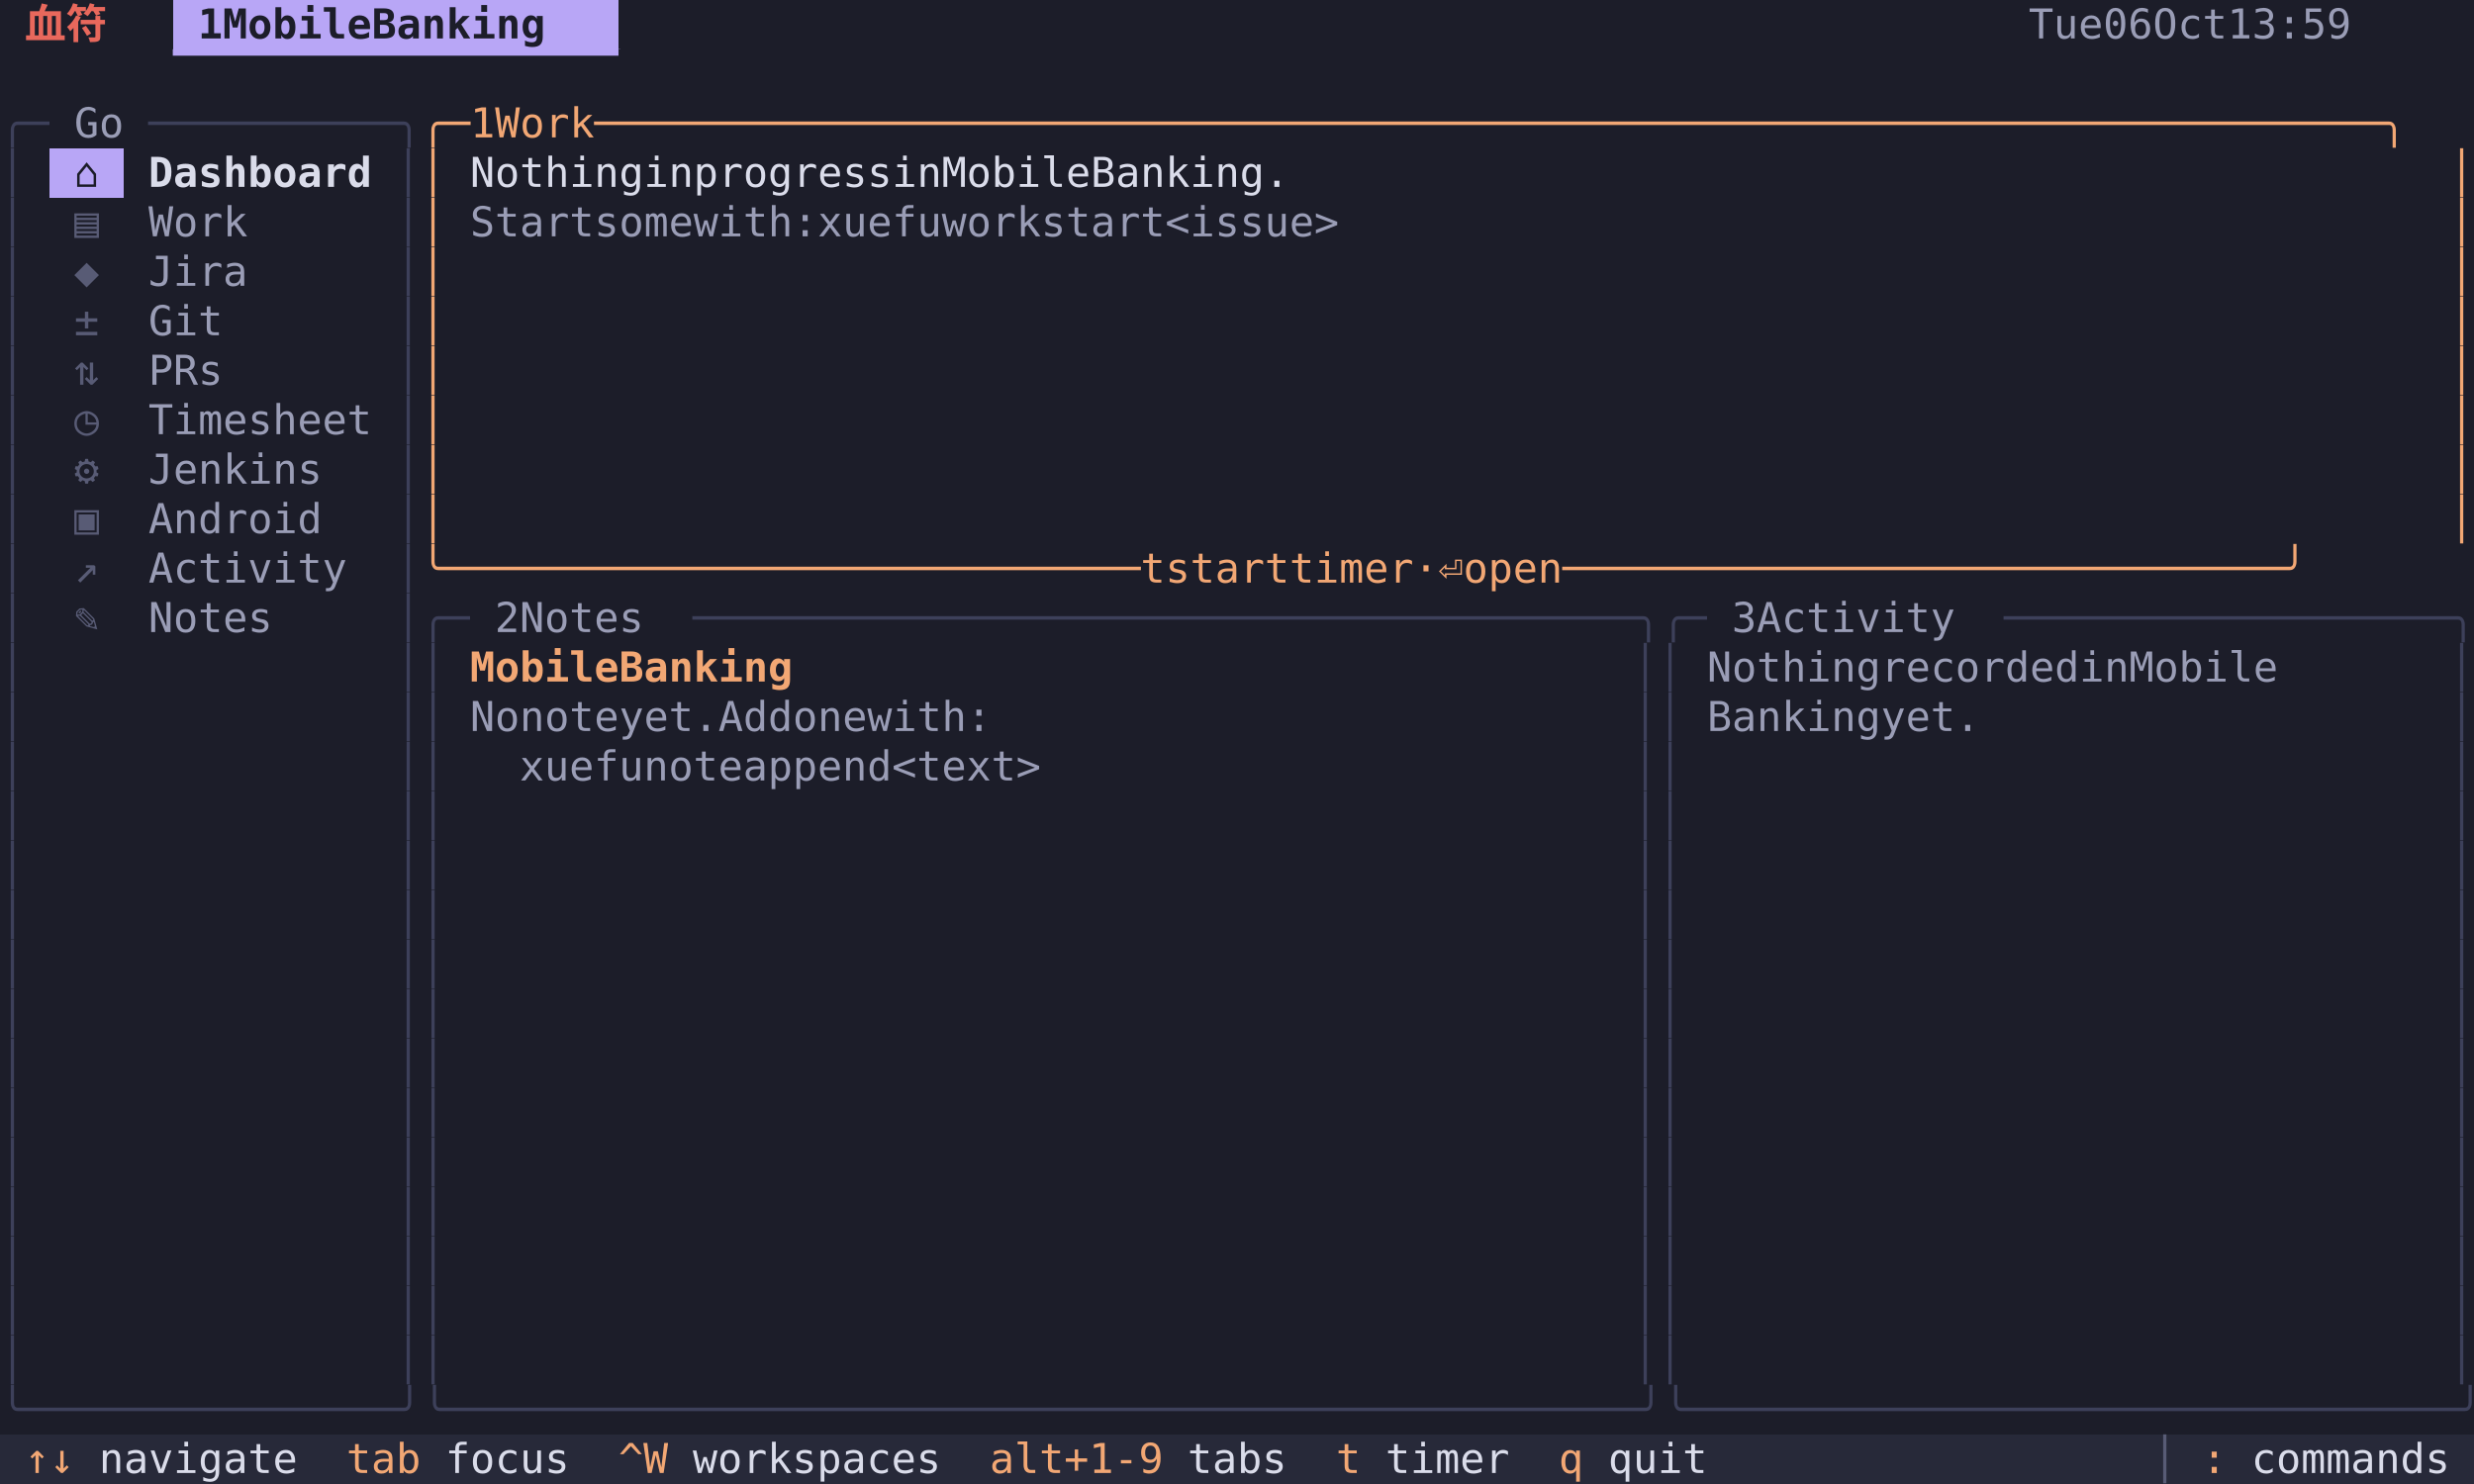
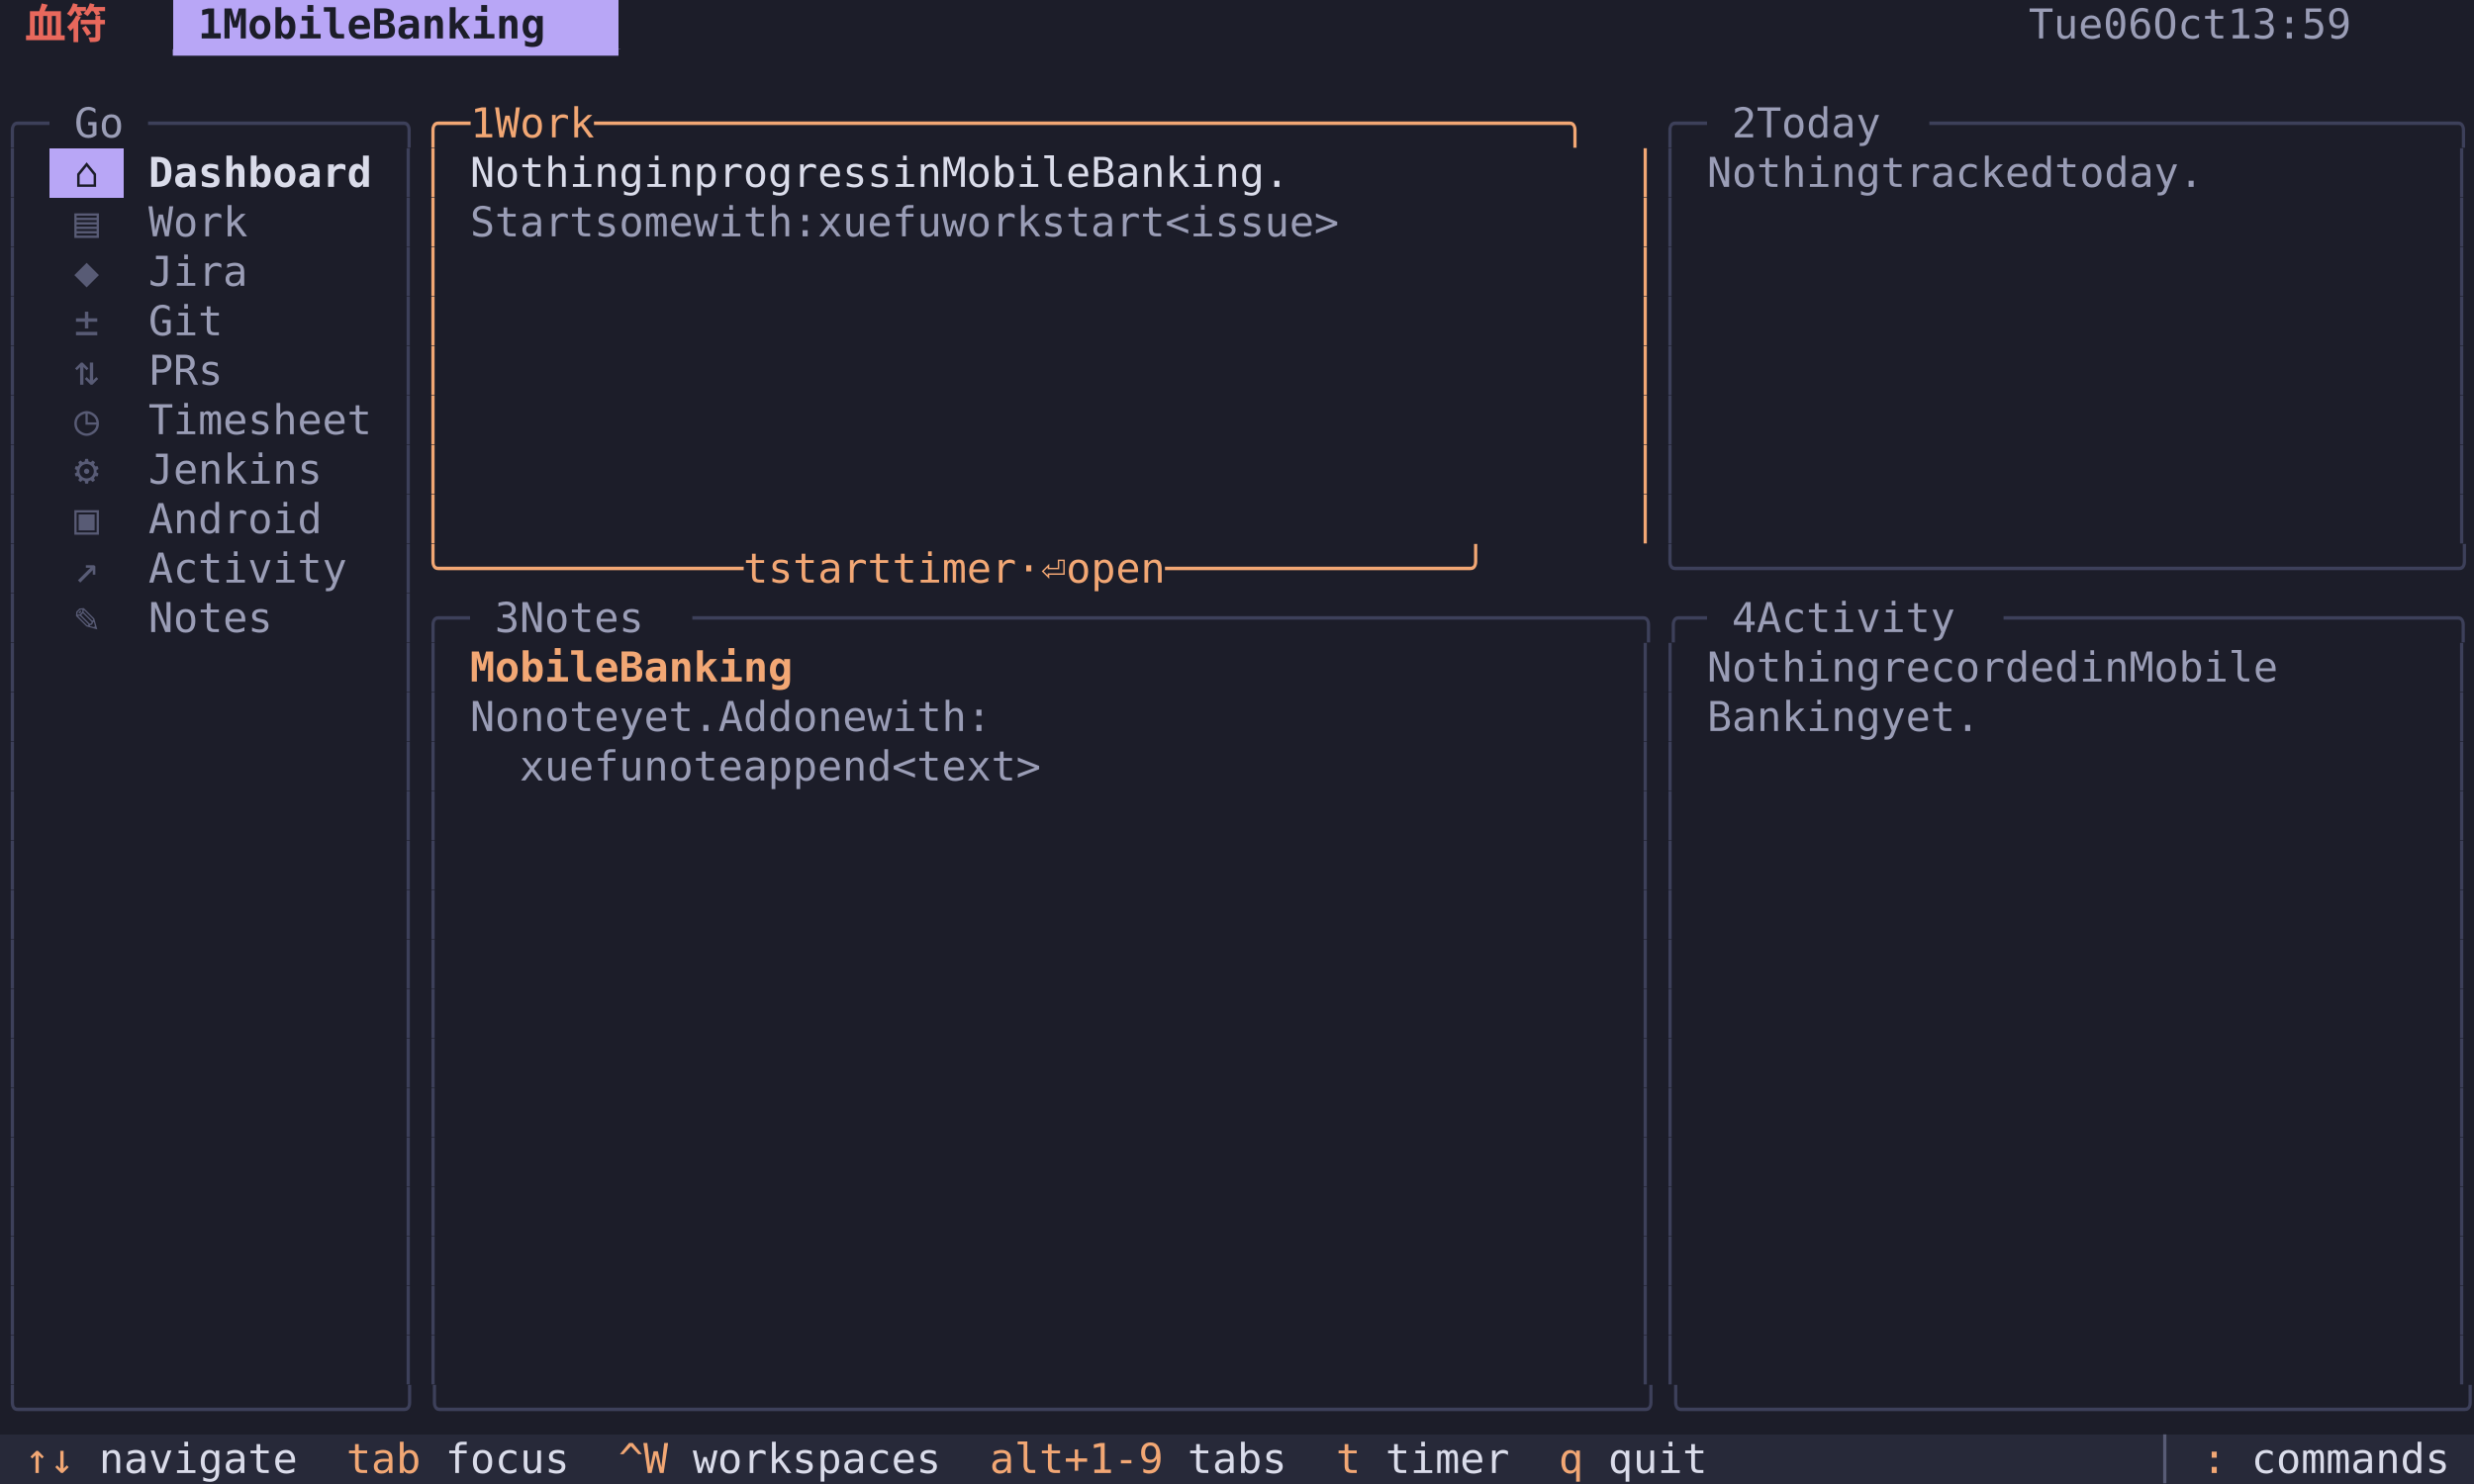
<svg xmlns="http://www.w3.org/2000/svg" width="900" height="540" viewBox="0 0 900 540" font-family="Menlo, 'DejaVu Sans Mono', 'Hiragino Sans GB', 'Noto Sans CJK SC', 'PingFang SC', monospace" font-size="15">
  <rect x="0" y="0" width="9" height="18" fill="#1c1d29" />
  <rect x="9" y="0" width="36" height="18" fill="#1c1d29" />
  <text x="9 27" y="14" fill="#e8685c" font-weight="bold">血符</text>
  <rect x="45" y="0" width="18" height="18" fill="#1c1d29" />
  <rect x="63" y="0" width="162" height="18" fill="#b8a6f6" />
  <text x="72 90 99 108 117 126 135 153 162 171 180 189 198 207" y="14" fill="#1c1d29" font-weight="bold">1MobileBanking</text>
  <rect x="225" y="0" width="513" height="18" fill="#1c1d29" />
  <rect x="738" y="0" width="153" height="18" fill="#1c1d29" />
  <text x="738 747 756 774 783 801 810 819 846 855 864 873 882" y="14" fill="#9a9db6">Tue06Oct13:59</text>
  <rect x="891" y="0" width="9" height="18" fill="#1c1d29" />
  <rect x="0" y="18" width="9" height="18" fill="#1c1d29" />
  <rect x="9" y="18" width="216" height="18" fill="#1c1d29" />
  <text x="63 72 81 90 99 108 117 126 135 144 153 162 171 180 189 198 207 216" y="32" fill="#b8a6f6">▔▔▔▔▔▔▔▔▔▔▔▔▔▔▔▔▔▔</text>
  <rect x="225" y="18" width="675" height="18" fill="#1c1d29" />
  <rect x="0" y="36" width="18" height="18" fill="#1c1d29" />
  <text x="0 9" y="50" fill="#3d405a">╭─</text>
  <rect x="18" y="36" width="36" height="18" fill="#1c1d29" />
  <text x="27 36" y="50" fill="#9a9db6">Go</text>
  <rect x="54" y="36" width="99" height="18" fill="#1c1d29" />
  <text x="54 63 72 81 90 99 108 117 126 135 144" y="50" fill="#3d405a">──────────╮</text>
-   <rect x="153" y="36" width="747" height="18" fill="#1c1d29" />
-   <text x="153 162 180 198 207 216 225 243 252 261 270 279 288 297 306 315 324 333 342 351 360 369 378 387 396 405 414 423 432 441 450 459 468 477 486 495 504 513 522 531 540 549 558 567 576 585 594 603 612 621 630 639 648 657 666 675 684 693 702 711 720 729 738 747 756 765 774 783 792 801 810 819 828 837 846 855 864 873 882 891" y="50" fill="#f2a774">╭─1Work────────────────────────────────────────────────────────────────────────╮</text>
+   <rect x="153" y="36" width="450" height="18" fill="#1c1d29" />
+   <text x="153 162 180 198 207 216 225 243 252 261 270 279 288 297 306 315 324 333 342 351 360 369 378 387 396 405 414 423 432 441 450 459 468 477 486 495 504 513 522 531 540 549 558 567 576 585 594" y="50" fill="#f2a774">╭─1Work───────────────────────────────────────╮</text>
+   <rect x="603" y="36" width="18" height="18" fill="#1c1d29" />
+   <text x="603 612" y="50" fill="#3d405a">╭─</text>
+   <rect x="621" y="36" width="81" height="18" fill="#1c1d29" />
+   <text x="630 648 657 666 675 684" y="50" fill="#9a9db6">2Today</text>
+   <rect x="702" y="36" width="198" height="18" fill="#1c1d29" />
+   <text x="702 711 720 729 738 747 756 765 774 783 792 801 810 819 828 837 846 855 864 873 882 891" y="50" fill="#3d405a">─────────────────────╮</text>
  <rect x="0" y="54" width="9" height="18" fill="#1c1d29" />
  <text x="0" y="68" fill="#3d405a">│</text>
  <rect x="9" y="54" width="9" height="18" fill="#1c1d29" />
  <rect x="18" y="54" width="27" height="18" fill="#b8a6f6" />
  <text x="27" y="68" fill="#1c1d29">⌂</text>
  <rect x="45" y="54" width="90" height="18" fill="#1c1d29" />
  <text x="54 63 72 81 90 99 108 117 126" y="68" fill="#dadcea" font-weight="bold">Dashboard</text>
  <rect x="135" y="54" width="9" height="18" fill="#1c1d29" />
  <rect x="144" y="54" width="9" height="18" fill="#1c1d29" />
  <text x="144" y="68" fill="#3d405a">│</text>
  <rect x="153" y="54" width="9" height="18" fill="#1c1d29" />
  <text x="153" y="68" fill="#f2a774">│</text>
  <rect x="162" y="54" width="9" height="18" fill="#1c1d29" />
  <rect x="171" y="54" width="342" height="18" fill="#1c1d29" />
  <text x="171 180 189 198 207 216 225 243 252 270 279 288 297 306 315 324 333 351 360 378 387 396 405 414 423 441 450 459 468 477 486 495 504" y="68" fill="#dadcea">NothinginprogressinMobileBanking.</text>
-   <rect x="513" y="54" width="378" height="18" fill="#1c1d29" />
+   <rect x="513" y="54" width="81" height="18" fill="#1c1d29" />
+   <rect x="594" y="54" width="9" height="18" fill="#1c1d29" />
+   <text x="594" y="68" fill="#f2a774">│</text>
+   <rect x="603" y="54" width="9" height="18" fill="#1c1d29" />
+   <text x="603" y="68" fill="#3d405a">│</text>
+   <rect x="612" y="54" width="9" height="18" fill="#1c1d29" />
+   <rect x="621" y="54" width="198" height="18" fill="#1c1d29" />
+   <text x="621 630 639 648 657 666 675 693 702 711 720 729 738 747 765 774 783 792 801 810" y="68" fill="#9a9db6">Nothingtrackedtoday.</text>
+   <rect x="819" y="54" width="72" height="18" fill="#1c1d29" />
  <rect x="891" y="54" width="9" height="18" fill="#1c1d29" />
-   <text x="891" y="68" fill="#f2a774">│</text>
+   <text x="891" y="68" fill="#3d405a">│</text>
  <rect x="0" y="72" width="9" height="18" fill="#1c1d29" />
  <text x="0" y="86" fill="#3d405a">│</text>
  <rect x="9" y="72" width="9" height="18" fill="#1c1d29" />
  <rect x="18" y="72" width="27" height="18" fill="#1c1d29" />
  <text x="27" y="86" fill="#585b75">▤</text>
  <rect x="45" y="72" width="45" height="18" fill="#1c1d29" />
  <text x="54 63 72 81" y="86" fill="#9a9db6">Work</text>
  <rect x="90" y="72" width="54" height="18" fill="#1c1d29" />
  <rect x="144" y="72" width="9" height="18" fill="#1c1d29" />
  <text x="144" y="86" fill="#3d405a">│</text>
  <rect x="153" y="72" width="9" height="18" fill="#1c1d29" />
  <text x="153" y="86" fill="#f2a774">│</text>
  <rect x="162" y="72" width="9" height="18" fill="#1c1d29" />
  <rect x="171" y="72" width="369" height="18" fill="#1c1d29" />
  <text x="171 180 189 198 207 225 234 243 252 270 279 288 297 306 324 333 342 351 360 378 387 396 405 423 432 441 450 459 477 486 495 504 513 522 531" y="86" fill="#9a9db6">Startsomewith:xuefuworkstart&lt;issue&gt;</text>
-   <rect x="540" y="72" width="351" height="18" fill="#1c1d29" />
+   <rect x="540" y="72" width="54" height="18" fill="#1c1d29" />
+   <rect x="594" y="72" width="9" height="18" fill="#1c1d29" />
+   <text x="594" y="86" fill="#f2a774">│</text>
+   <rect x="603" y="72" width="9" height="18" fill="#1c1d29" />
+   <text x="603" y="86" fill="#3d405a">│</text>
+   <rect x="612" y="72" width="279" height="18" fill="#1c1d29" />
  <rect x="891" y="72" width="9" height="18" fill="#1c1d29" />
-   <text x="891" y="86" fill="#f2a774">│</text>
+   <text x="891" y="86" fill="#3d405a">│</text>
  <rect x="0" y="90" width="9" height="18" fill="#1c1d29" />
  <text x="0" y="104" fill="#3d405a">│</text>
  <rect x="9" y="90" width="9" height="18" fill="#1c1d29" />
  <rect x="18" y="90" width="27" height="18" fill="#1c1d29" />
  <text x="27" y="104" fill="#585b75">◆</text>
  <rect x="45" y="90" width="45" height="18" fill="#1c1d29" />
  <text x="54 63 72 81" y="104" fill="#9a9db6">Jira</text>
  <rect x="90" y="90" width="54" height="18" fill="#1c1d29" />
  <rect x="144" y="90" width="9" height="18" fill="#1c1d29" />
  <text x="144" y="104" fill="#3d405a">│</text>
  <rect x="153" y="90" width="9" height="18" fill="#1c1d29" />
  <text x="153" y="104" fill="#f2a774">│</text>
-   <rect x="162" y="90" width="729" height="18" fill="#1c1d29" />
+   <rect x="162" y="90" width="432" height="18" fill="#1c1d29" />
+   <rect x="594" y="90" width="9" height="18" fill="#1c1d29" />
+   <text x="594" y="104" fill="#f2a774">│</text>
+   <rect x="603" y="90" width="9" height="18" fill="#1c1d29" />
+   <text x="603" y="104" fill="#3d405a">│</text>
+   <rect x="612" y="90" width="279" height="18" fill="#1c1d29" />
  <rect x="891" y="90" width="9" height="18" fill="#1c1d29" />
-   <text x="891" y="104" fill="#f2a774">│</text>
+   <text x="891" y="104" fill="#3d405a">│</text>
  <rect x="0" y="108" width="9" height="18" fill="#1c1d29" />
  <text x="0" y="122" fill="#3d405a">│</text>
  <rect x="9" y="108" width="9" height="18" fill="#1c1d29" />
  <rect x="18" y="108" width="27" height="18" fill="#1c1d29" />
  <text x="27" y="122" fill="#585b75">±</text>
  <rect x="45" y="108" width="36" height="18" fill="#1c1d29" />
  <text x="54 63 72" y="122" fill="#9a9db6">Git</text>
  <rect x="81" y="108" width="63" height="18" fill="#1c1d29" />
  <rect x="144" y="108" width="9" height="18" fill="#1c1d29" />
  <text x="144" y="122" fill="#3d405a">│</text>
  <rect x="153" y="108" width="9" height="18" fill="#1c1d29" />
  <text x="153" y="122" fill="#f2a774">│</text>
-   <rect x="162" y="108" width="729" height="18" fill="#1c1d29" />
+   <rect x="162" y="108" width="432" height="18" fill="#1c1d29" />
+   <rect x="594" y="108" width="9" height="18" fill="#1c1d29" />
+   <text x="594" y="122" fill="#f2a774">│</text>
+   <rect x="603" y="108" width="9" height="18" fill="#1c1d29" />
+   <text x="603" y="122" fill="#3d405a">│</text>
+   <rect x="612" y="108" width="279" height="18" fill="#1c1d29" />
  <rect x="891" y="108" width="9" height="18" fill="#1c1d29" />
-   <text x="891" y="122" fill="#f2a774">│</text>
+   <text x="891" y="122" fill="#3d405a">│</text>
  <rect x="0" y="126" width="9" height="18" fill="#1c1d29" />
  <text x="0" y="140" fill="#3d405a">│</text>
  <rect x="9" y="126" width="9" height="18" fill="#1c1d29" />
  <rect x="18" y="126" width="27" height="18" fill="#1c1d29" />
  <text x="27" y="140" fill="#585b75">⇅</text>
  <rect x="45" y="126" width="36" height="18" fill="#1c1d29" />
  <text x="54 63 72" y="140" fill="#9a9db6">PRs</text>
  <rect x="81" y="126" width="63" height="18" fill="#1c1d29" />
  <rect x="144" y="126" width="9" height="18" fill="#1c1d29" />
  <text x="144" y="140" fill="#3d405a">│</text>
  <rect x="153" y="126" width="9" height="18" fill="#1c1d29" />
  <text x="153" y="140" fill="#f2a774">│</text>
-   <rect x="162" y="126" width="729" height="18" fill="#1c1d29" />
+   <rect x="162" y="126" width="432" height="18" fill="#1c1d29" />
+   <rect x="594" y="126" width="9" height="18" fill="#1c1d29" />
+   <text x="594" y="140" fill="#f2a774">│</text>
+   <rect x="603" y="126" width="9" height="18" fill="#1c1d29" />
+   <text x="603" y="140" fill="#3d405a">│</text>
+   <rect x="612" y="126" width="279" height="18" fill="#1c1d29" />
  <rect x="891" y="126" width="9" height="18" fill="#1c1d29" />
-   <text x="891" y="140" fill="#f2a774">│</text>
+   <text x="891" y="140" fill="#3d405a">│</text>
  <rect x="0" y="144" width="9" height="18" fill="#1c1d29" />
  <text x="0" y="158" fill="#3d405a">│</text>
  <rect x="9" y="144" width="9" height="18" fill="#1c1d29" />
  <rect x="18" y="144" width="27" height="18" fill="#1c1d29" />
  <text x="27" y="158" fill="#585b75">◷</text>
  <rect x="45" y="144" width="90" height="18" fill="#1c1d29" />
  <text x="54 63 72 81 90 99 108 117 126" y="158" fill="#9a9db6">Timesheet</text>
  <rect x="135" y="144" width="9" height="18" fill="#1c1d29" />
  <rect x="144" y="144" width="9" height="18" fill="#1c1d29" />
  <text x="144" y="158" fill="#3d405a">│</text>
  <rect x="153" y="144" width="9" height="18" fill="#1c1d29" />
  <text x="153" y="158" fill="#f2a774">│</text>
-   <rect x="162" y="144" width="729" height="18" fill="#1c1d29" />
+   <rect x="162" y="144" width="432" height="18" fill="#1c1d29" />
+   <rect x="594" y="144" width="9" height="18" fill="#1c1d29" />
+   <text x="594" y="158" fill="#f2a774">│</text>
+   <rect x="603" y="144" width="9" height="18" fill="#1c1d29" />
+   <text x="603" y="158" fill="#3d405a">│</text>
+   <rect x="612" y="144" width="279" height="18" fill="#1c1d29" />
  <rect x="891" y="144" width="9" height="18" fill="#1c1d29" />
-   <text x="891" y="158" fill="#f2a774">│</text>
+   <text x="891" y="158" fill="#3d405a">│</text>
  <rect x="0" y="162" width="9" height="18" fill="#1c1d29" />
  <text x="0" y="176" fill="#3d405a">│</text>
  <rect x="9" y="162" width="9" height="18" fill="#1c1d29" />
  <rect x="18" y="162" width="27" height="18" fill="#1c1d29" />
  <text x="27" y="176" fill="#585b75">⚙</text>
  <rect x="45" y="162" width="72" height="18" fill="#1c1d29" />
  <text x="54 63 72 81 90 99 108" y="176" fill="#9a9db6">Jenkins</text>
  <rect x="117" y="162" width="27" height="18" fill="#1c1d29" />
  <rect x="144" y="162" width="9" height="18" fill="#1c1d29" />
  <text x="144" y="176" fill="#3d405a">│</text>
  <rect x="153" y="162" width="9" height="18" fill="#1c1d29" />
  <text x="153" y="176" fill="#f2a774">│</text>
-   <rect x="162" y="162" width="729" height="18" fill="#1c1d29" />
+   <rect x="162" y="162" width="432" height="18" fill="#1c1d29" />
+   <rect x="594" y="162" width="9" height="18" fill="#1c1d29" />
+   <text x="594" y="176" fill="#f2a774">│</text>
+   <rect x="603" y="162" width="9" height="18" fill="#1c1d29" />
+   <text x="603" y="176" fill="#3d405a">│</text>
+   <rect x="612" y="162" width="279" height="18" fill="#1c1d29" />
  <rect x="891" y="162" width="9" height="18" fill="#1c1d29" />
-   <text x="891" y="176" fill="#f2a774">│</text>
+   <text x="891" y="176" fill="#3d405a">│</text>
  <rect x="0" y="180" width="9" height="18" fill="#1c1d29" />
  <text x="0" y="194" fill="#3d405a">│</text>
  <rect x="9" y="180" width="9" height="18" fill="#1c1d29" />
  <rect x="18" y="180" width="27" height="18" fill="#1c1d29" />
  <text x="27" y="194" fill="#585b75">▣</text>
  <rect x="45" y="180" width="72" height="18" fill="#1c1d29" />
  <text x="54 63 72 81 90 99 108" y="194" fill="#9a9db6">Android</text>
  <rect x="117" y="180" width="27" height="18" fill="#1c1d29" />
  <rect x="144" y="180" width="9" height="18" fill="#1c1d29" />
  <text x="144" y="194" fill="#3d405a">│</text>
  <rect x="153" y="180" width="9" height="18" fill="#1c1d29" />
  <text x="153" y="194" fill="#f2a774">│</text>
-   <rect x="162" y="180" width="729" height="18" fill="#1c1d29" />
+   <rect x="162" y="180" width="432" height="18" fill="#1c1d29" />
+   <rect x="594" y="180" width="9" height="18" fill="#1c1d29" />
+   <text x="594" y="194" fill="#f2a774">│</text>
+   <rect x="603" y="180" width="9" height="18" fill="#1c1d29" />
+   <text x="603" y="194" fill="#3d405a">│</text>
+   <rect x="612" y="180" width="279" height="18" fill="#1c1d29" />
  <rect x="891" y="180" width="9" height="18" fill="#1c1d29" />
-   <text x="891" y="194" fill="#f2a774">│</text>
+   <text x="891" y="194" fill="#3d405a">│</text>
  <rect x="0" y="198" width="9" height="18" fill="#1c1d29" />
  <text x="0" y="212" fill="#3d405a">│</text>
  <rect x="9" y="198" width="9" height="18" fill="#1c1d29" />
  <rect x="18" y="198" width="27" height="18" fill="#1c1d29" />
  <text x="27" y="212" fill="#585b75">↗</text>
  <rect x="45" y="198" width="81" height="18" fill="#1c1d29" />
  <text x="54 63 72 81 90 99 108 117" y="212" fill="#9a9db6">Activity</text>
  <rect x="126" y="198" width="18" height="18" fill="#1c1d29" />
  <rect x="144" y="198" width="9" height="18" fill="#1c1d29" />
  <text x="144" y="212" fill="#3d405a">│</text>
-   <rect x="153" y="198" width="747" height="18" fill="#1c1d29" />
-   <text x="153 162 171 180 189 198 207 216 225 234 243 252 261 270 279 288 297 306 315 324 333 342 351 360 369 378 387 396 405 423 441 450 459 468 477 495 504 513 522 531 549 567 585 594 603 612 630 639 648 657 666 675 684 693 702 711 720 729 738 747 756 765 774 783 792 801 810 819 828 837 846 855 864 873 882 891" y="212" fill="#f2a774">╰────────────────────────────tstarttimer·⏎open─────────────────────────────╯</text>
+   <rect x="153" y="198" width="450" height="18" fill="#1c1d29" />
+   <text x="153 162 171 180 189 198 207 216 225 234 243 252 261 279 297 306 315 324 333 351 360 369 378 387 405 423 441 450 459 468 486 495 504 513 522 531 540 549 558 567 576 585 594" y="212" fill="#f2a774">╰────────────tstarttimer·⏎open────────────╯</text>
+   <rect x="603" y="198" width="297" height="18" fill="#1c1d29" />
+   <text x="603 612 621 630 639 648 657 666 675 684 693 702 711 720 729 738 747 756 765 774 783 792 801 810 819 828 837 846 855 864 873 882 891" y="212" fill="#3d405a">╰───────────────────────────────╯</text>
  <rect x="0" y="216" width="9" height="18" fill="#1c1d29" />
  <text x="0" y="230" fill="#3d405a">│</text>
  <rect x="9" y="216" width="9" height="18" fill="#1c1d29" />
  <rect x="18" y="216" width="27" height="18" fill="#1c1d29" />
  <text x="27" y="230" fill="#585b75">✎</text>
  <rect x="45" y="216" width="54" height="18" fill="#1c1d29" />
  <text x="54 63 72 81 90" y="230" fill="#9a9db6">Notes</text>
  <rect x="99" y="216" width="45" height="18" fill="#1c1d29" />
  <rect x="144" y="216" width="27" height="18" fill="#1c1d29" />
  <text x="144 153 162" y="230" fill="#3d405a">│╭─</text>
  <rect x="171" y="216" width="81" height="18" fill="#1c1d29" />
-   <text x="180 198 207 216 225 234" y="230" fill="#9a9db6">2Notes</text>
+   <text x="180 198 207 216 225 234" y="230" fill="#9a9db6">3Notes</text>
  <rect x="252" y="216" width="369" height="18" fill="#1c1d29" />
  <text x="252 261 270 279 288 297 306 315 324 333 342 351 360 369 378 387 396 405 414 423 432 441 450 459 468 477 486 495 504 513 522 531 540 549 558 567 576 585 594 603 612" y="230" fill="#3d405a">──────────────────────────────────────╮╭─</text>
  <rect x="621" y="216" width="108" height="18" fill="#1c1d29" />
-   <text x="630 648 657 666 675 684 693 702 711" y="230" fill="#9a9db6">3Activity</text>
+   <text x="630 648 657 666 675 684 693 702 711" y="230" fill="#9a9db6">4Activity</text>
  <rect x="729" y="216" width="171" height="18" fill="#1c1d29" />
  <text x="729 738 747 756 765 774 783 792 801 810 819 828 837 846 855 864 873 882 891" y="230" fill="#3d405a">──────────────────╮</text>
  <rect x="0" y="234" width="9" height="18" fill="#1c1d29" />
  <text x="0" y="248" fill="#3d405a">│</text>
  <rect x="9" y="234" width="135" height="18" fill="#1c1d29" />
  <rect x="144" y="234" width="18" height="18" fill="#1c1d29" />
  <text x="144 153" y="248" fill="#3d405a">││</text>
  <rect x="162" y="234" width="9" height="18" fill="#1c1d29" />
  <rect x="171" y="234" width="126" height="18" fill="#1c1d29" />
  <text x="171 180 189 198 207 216 234 243 252 261 270 279 288" y="248" fill="#f2a774" font-weight="bold">MobileBanking</text>
  <rect x="297" y="234" width="297" height="18" fill="#1c1d29" />
  <rect x="594" y="234" width="18" height="18" fill="#1c1d29" />
  <text x="594 603" y="248" fill="#3d405a">││</text>
  <rect x="612" y="234" width="9" height="18" fill="#1c1d29" />
  <rect x="621" y="234" width="243" height="18" fill="#1c1d29" />
  <text x="621 630 639 648 657 666 675 693 702 711 720 729 738 747 756 774 783 801 810 819 828 837 846" y="248" fill="#9a9db6">NothingrecordedinMobile</text>
  <rect x="864" y="234" width="27" height="18" fill="#1c1d29" />
  <rect x="891" y="234" width="9" height="18" fill="#1c1d29" />
  <text x="891" y="248" fill="#3d405a">│</text>
  <rect x="0" y="252" width="9" height="18" fill="#1c1d29" />
  <text x="0" y="266" fill="#3d405a">│</text>
  <rect x="9" y="252" width="135" height="18" fill="#1c1d29" />
  <rect x="144" y="252" width="18" height="18" fill="#1c1d29" />
  <text x="144 153" y="266" fill="#3d405a">││</text>
  <rect x="162" y="252" width="9" height="18" fill="#1c1d29" />
  <rect x="171" y="252" width="234" height="18" fill="#1c1d29" />
  <text x="171 180 198 207 216 225 243 252 261 270 288 297 306 324 333 342 360 369 378 387 396" y="266" fill="#9a9db6">Nonoteyet.Addonewith:</text>
  <rect x="405" y="252" width="189" height="18" fill="#1c1d29" />
  <rect x="594" y="252" width="18" height="18" fill="#1c1d29" />
  <text x="594 603" y="266" fill="#3d405a">││</text>
  <rect x="612" y="252" width="9" height="18" fill="#1c1d29" />
  <rect x="621" y="252" width="108" height="18" fill="#1c1d29" />
  <text x="621 630 639 648 657 666 675 693 702 711 720" y="266" fill="#9a9db6">Bankingyet.</text>
  <rect x="729" y="252" width="162" height="18" fill="#1c1d29" />
  <rect x="891" y="252" width="9" height="18" fill="#1c1d29" />
  <text x="891" y="266" fill="#3d405a">│</text>
  <rect x="0" y="270" width="9" height="18" fill="#1c1d29" />
  <text x="0" y="284" fill="#3d405a">│</text>
  <rect x="9" y="270" width="135" height="18" fill="#1c1d29" />
  <rect x="144" y="270" width="18" height="18" fill="#1c1d29" />
  <text x="144 153" y="284" fill="#3d405a">││</text>
  <rect x="162" y="270" width="9" height="18" fill="#1c1d29" />
  <rect x="171" y="270" width="234" height="18" fill="#1c1d29" />
  <text x="189 198 207 216 225 243 252 261 270 288 297 306 315 324 333 351 360 369 378 387 396" y="284" fill="#9a9db6">xuefunoteappend&lt;text&gt;</text>
  <rect x="405" y="270" width="189" height="18" fill="#1c1d29" />
  <rect x="594" y="270" width="18" height="18" fill="#1c1d29" />
  <text x="594 603" y="284" fill="#3d405a">││</text>
  <rect x="612" y="270" width="279" height="18" fill="#1c1d29" />
  <rect x="891" y="270" width="9" height="18" fill="#1c1d29" />
  <text x="891" y="284" fill="#3d405a">│</text>
  <rect x="0" y="288" width="9" height="18" fill="#1c1d29" />
  <text x="0" y="302" fill="#3d405a">│</text>
  <rect x="9" y="288" width="135" height="18" fill="#1c1d29" />
  <rect x="144" y="288" width="18" height="18" fill="#1c1d29" />
  <text x="144 153" y="302" fill="#3d405a">││</text>
  <rect x="162" y="288" width="432" height="18" fill="#1c1d29" />
  <rect x="594" y="288" width="18" height="18" fill="#1c1d29" />
  <text x="594 603" y="302" fill="#3d405a">││</text>
  <rect x="612" y="288" width="279" height="18" fill="#1c1d29" />
  <rect x="891" y="288" width="9" height="18" fill="#1c1d29" />
  <text x="891" y="302" fill="#3d405a">│</text>
  <rect x="0" y="306" width="9" height="18" fill="#1c1d29" />
  <text x="0" y="320" fill="#3d405a">│</text>
  <rect x="9" y="306" width="135" height="18" fill="#1c1d29" />
  <rect x="144" y="306" width="18" height="18" fill="#1c1d29" />
  <text x="144 153" y="320" fill="#3d405a">││</text>
  <rect x="162" y="306" width="432" height="18" fill="#1c1d29" />
  <rect x="594" y="306" width="18" height="18" fill="#1c1d29" />
  <text x="594 603" y="320" fill="#3d405a">││</text>
  <rect x="612" y="306" width="279" height="18" fill="#1c1d29" />
  <rect x="891" y="306" width="9" height="18" fill="#1c1d29" />
  <text x="891" y="320" fill="#3d405a">│</text>
  <rect x="0" y="324" width="9" height="18" fill="#1c1d29" />
  <text x="0" y="338" fill="#3d405a">│</text>
  <rect x="9" y="324" width="135" height="18" fill="#1c1d29" />
  <rect x="144" y="324" width="18" height="18" fill="#1c1d29" />
  <text x="144 153" y="338" fill="#3d405a">││</text>
  <rect x="162" y="324" width="432" height="18" fill="#1c1d29" />
  <rect x="594" y="324" width="18" height="18" fill="#1c1d29" />
  <text x="594 603" y="338" fill="#3d405a">││</text>
  <rect x="612" y="324" width="279" height="18" fill="#1c1d29" />
  <rect x="891" y="324" width="9" height="18" fill="#1c1d29" />
  <text x="891" y="338" fill="#3d405a">│</text>
  <rect x="0" y="342" width="9" height="18" fill="#1c1d29" />
  <text x="0" y="356" fill="#3d405a">│</text>
  <rect x="9" y="342" width="135" height="18" fill="#1c1d29" />
  <rect x="144" y="342" width="18" height="18" fill="#1c1d29" />
  <text x="144 153" y="356" fill="#3d405a">││</text>
  <rect x="162" y="342" width="432" height="18" fill="#1c1d29" />
  <rect x="594" y="342" width="18" height="18" fill="#1c1d29" />
  <text x="594 603" y="356" fill="#3d405a">││</text>
  <rect x="612" y="342" width="279" height="18" fill="#1c1d29" />
  <rect x="891" y="342" width="9" height="18" fill="#1c1d29" />
  <text x="891" y="356" fill="#3d405a">│</text>
  <rect x="0" y="360" width="9" height="18" fill="#1c1d29" />
  <text x="0" y="374" fill="#3d405a">│</text>
  <rect x="9" y="360" width="135" height="18" fill="#1c1d29" />
  <rect x="144" y="360" width="18" height="18" fill="#1c1d29" />
  <text x="144 153" y="374" fill="#3d405a">││</text>
  <rect x="162" y="360" width="432" height="18" fill="#1c1d29" />
  <rect x="594" y="360" width="18" height="18" fill="#1c1d29" />
  <text x="594 603" y="374" fill="#3d405a">││</text>
  <rect x="612" y="360" width="279" height="18" fill="#1c1d29" />
  <rect x="891" y="360" width="9" height="18" fill="#1c1d29" />
  <text x="891" y="374" fill="#3d405a">│</text>
  <rect x="0" y="378" width="9" height="18" fill="#1c1d29" />
  <text x="0" y="392" fill="#3d405a">│</text>
  <rect x="9" y="378" width="135" height="18" fill="#1c1d29" />
  <rect x="144" y="378" width="18" height="18" fill="#1c1d29" />
  <text x="144 153" y="392" fill="#3d405a">││</text>
  <rect x="162" y="378" width="432" height="18" fill="#1c1d29" />
  <rect x="594" y="378" width="18" height="18" fill="#1c1d29" />
  <text x="594 603" y="392" fill="#3d405a">││</text>
  <rect x="612" y="378" width="279" height="18" fill="#1c1d29" />
  <rect x="891" y="378" width="9" height="18" fill="#1c1d29" />
  <text x="891" y="392" fill="#3d405a">│</text>
  <rect x="0" y="396" width="9" height="18" fill="#1c1d29" />
  <text x="0" y="410" fill="#3d405a">│</text>
  <rect x="9" y="396" width="135" height="18" fill="#1c1d29" />
  <rect x="144" y="396" width="18" height="18" fill="#1c1d29" />
  <text x="144 153" y="410" fill="#3d405a">││</text>
  <rect x="162" y="396" width="432" height="18" fill="#1c1d29" />
  <rect x="594" y="396" width="18" height="18" fill="#1c1d29" />
  <text x="594 603" y="410" fill="#3d405a">││</text>
  <rect x="612" y="396" width="279" height="18" fill="#1c1d29" />
  <rect x="891" y="396" width="9" height="18" fill="#1c1d29" />
  <text x="891" y="410" fill="#3d405a">│</text>
  <rect x="0" y="414" width="9" height="18" fill="#1c1d29" />
  <text x="0" y="428" fill="#3d405a">│</text>
  <rect x="9" y="414" width="135" height="18" fill="#1c1d29" />
  <rect x="144" y="414" width="18" height="18" fill="#1c1d29" />
  <text x="144 153" y="428" fill="#3d405a">││</text>
  <rect x="162" y="414" width="432" height="18" fill="#1c1d29" />
  <rect x="594" y="414" width="18" height="18" fill="#1c1d29" />
  <text x="594 603" y="428" fill="#3d405a">││</text>
  <rect x="612" y="414" width="279" height="18" fill="#1c1d29" />
  <rect x="891" y="414" width="9" height="18" fill="#1c1d29" />
  <text x="891" y="428" fill="#3d405a">│</text>
  <rect x="0" y="432" width="9" height="18" fill="#1c1d29" />
  <text x="0" y="446" fill="#3d405a">│</text>
  <rect x="9" y="432" width="135" height="18" fill="#1c1d29" />
  <rect x="144" y="432" width="18" height="18" fill="#1c1d29" />
  <text x="144 153" y="446" fill="#3d405a">││</text>
  <rect x="162" y="432" width="432" height="18" fill="#1c1d29" />
  <rect x="594" y="432" width="18" height="18" fill="#1c1d29" />
  <text x="594 603" y="446" fill="#3d405a">││</text>
  <rect x="612" y="432" width="279" height="18" fill="#1c1d29" />
  <rect x="891" y="432" width="9" height="18" fill="#1c1d29" />
  <text x="891" y="446" fill="#3d405a">│</text>
  <rect x="0" y="450" width="9" height="18" fill="#1c1d29" />
  <text x="0" y="464" fill="#3d405a">│</text>
  <rect x="9" y="450" width="135" height="18" fill="#1c1d29" />
  <rect x="144" y="450" width="18" height="18" fill="#1c1d29" />
  <text x="144 153" y="464" fill="#3d405a">││</text>
  <rect x="162" y="450" width="432" height="18" fill="#1c1d29" />
  <rect x="594" y="450" width="18" height="18" fill="#1c1d29" />
  <text x="594 603" y="464" fill="#3d405a">││</text>
  <rect x="612" y="450" width="279" height="18" fill="#1c1d29" />
  <rect x="891" y="450" width="9" height="18" fill="#1c1d29" />
  <text x="891" y="464" fill="#3d405a">│</text>
  <rect x="0" y="468" width="9" height="18" fill="#1c1d29" />
  <text x="0" y="482" fill="#3d405a">│</text>
  <rect x="9" y="468" width="135" height="18" fill="#1c1d29" />
  <rect x="144" y="468" width="18" height="18" fill="#1c1d29" />
  <text x="144 153" y="482" fill="#3d405a">││</text>
  <rect x="162" y="468" width="432" height="18" fill="#1c1d29" />
  <rect x="594" y="468" width="18" height="18" fill="#1c1d29" />
  <text x="594 603" y="482" fill="#3d405a">││</text>
  <rect x="612" y="468" width="279" height="18" fill="#1c1d29" />
  <rect x="891" y="468" width="9" height="18" fill="#1c1d29" />
  <text x="891" y="482" fill="#3d405a">│</text>
  <rect x="0" y="486" width="9" height="18" fill="#1c1d29" />
  <text x="0" y="500" fill="#3d405a">│</text>
  <rect x="9" y="486" width="135" height="18" fill="#1c1d29" />
  <rect x="144" y="486" width="18" height="18" fill="#1c1d29" />
  <text x="144 153" y="500" fill="#3d405a">││</text>
  <rect x="162" y="486" width="432" height="18" fill="#1c1d29" />
  <rect x="594" y="486" width="18" height="18" fill="#1c1d29" />
  <text x="594 603" y="500" fill="#3d405a">││</text>
  <rect x="612" y="486" width="279" height="18" fill="#1c1d29" />
  <rect x="891" y="486" width="9" height="18" fill="#1c1d29" />
  <text x="891" y="500" fill="#3d405a">│</text>
  <rect x="0" y="504" width="900" height="18" fill="#1c1d29" />
  <text x="0 9 18 27 36 45 54 63 72 81 90 99 108 117 126 135 144 153 162 171 180 189 198 207 216 225 234 243 252 261 270 279 288 297 306 315 324 333 342 351 360 369 378 387 396 405 414 423 432 441 450 459 468 477 486 495 504 513 522 531 540 549 558 567 576 585 594 603 612 621 630 639 648 657 666 675 684 693 702 711 720 729 738 747 756 765 774 783 792 801 810 819 828 837 846 855 864 873 882 891" y="518" fill="#3d405a">╰───────────────╯╰────────────────────────────────────────────────╯╰───────────────────────────────╯</text>
  <rect x="0" y="522" width="27" height="18" fill="#272939" />
  <text x="9 18" y="536" fill="#f2a774">↑↓</text>
  <rect x="27" y="522" width="90" height="18" fill="#272939" />
  <text x="36 45 54 63 72 81 90 99" y="536" fill="#dadcea">navigate</text>
  <rect x="117" y="522" width="36" height="18" fill="#272939" />
  <text x="126 135 144" y="536" fill="#f2a774">tab</text>
  <rect x="153" y="522" width="63" height="18" fill="#272939" />
  <text x="162 171 180 189 198" y="536" fill="#dadcea">focus</text>
  <rect x="216" y="522" width="27" height="18" fill="#272939" />
  <text x="225 234" y="536" fill="#f2a774">^W</text>
  <rect x="243" y="522" width="108" height="18" fill="#272939" />
  <text x="252 261 270 279 288 297 306 315 324 333" y="536" fill="#dadcea">workspaces</text>
  <rect x="351" y="522" width="72" height="18" fill="#272939" />
  <text x="360 369 378 387 396 405 414" y="536" fill="#f2a774">alt+1-9</text>
  <rect x="423" y="522" width="54" height="18" fill="#272939" />
  <text x="432 441 450 459" y="536" fill="#dadcea">tabs</text>
  <rect x="477" y="522" width="18" height="18" fill="#272939" />
  <text x="486" y="536" fill="#f2a774">t</text>
  <rect x="495" y="522" width="63" height="18" fill="#272939" />
  <text x="504 513 522 531 540" y="536" fill="#dadcea">timer</text>
  <rect x="558" y="522" width="18" height="18" fill="#272939" />
  <text x="567" y="536" fill="#f2a774">q</text>
  <rect x="576" y="522" width="54" height="18" fill="#272939" />
  <text x="585 594 603 612" y="536" fill="#dadcea">quit</text>
  <rect x="630" y="522" width="153" height="18" fill="#272939" />
  <rect x="783" y="522" width="18" height="18" fill="#272939" />
  <text x="783" y="536" fill="#585b75">│</text>
  <rect x="801" y="522" width="9" height="18" fill="#272939" />
  <text x="801" y="536" fill="#f2a774">:</text>
  <rect x="810" y="522" width="90" height="18" fill="#272939" />
  <text x="819 828 837 846 855 864 873 882" y="536" fill="#dadcea">commands</text>
</svg>
